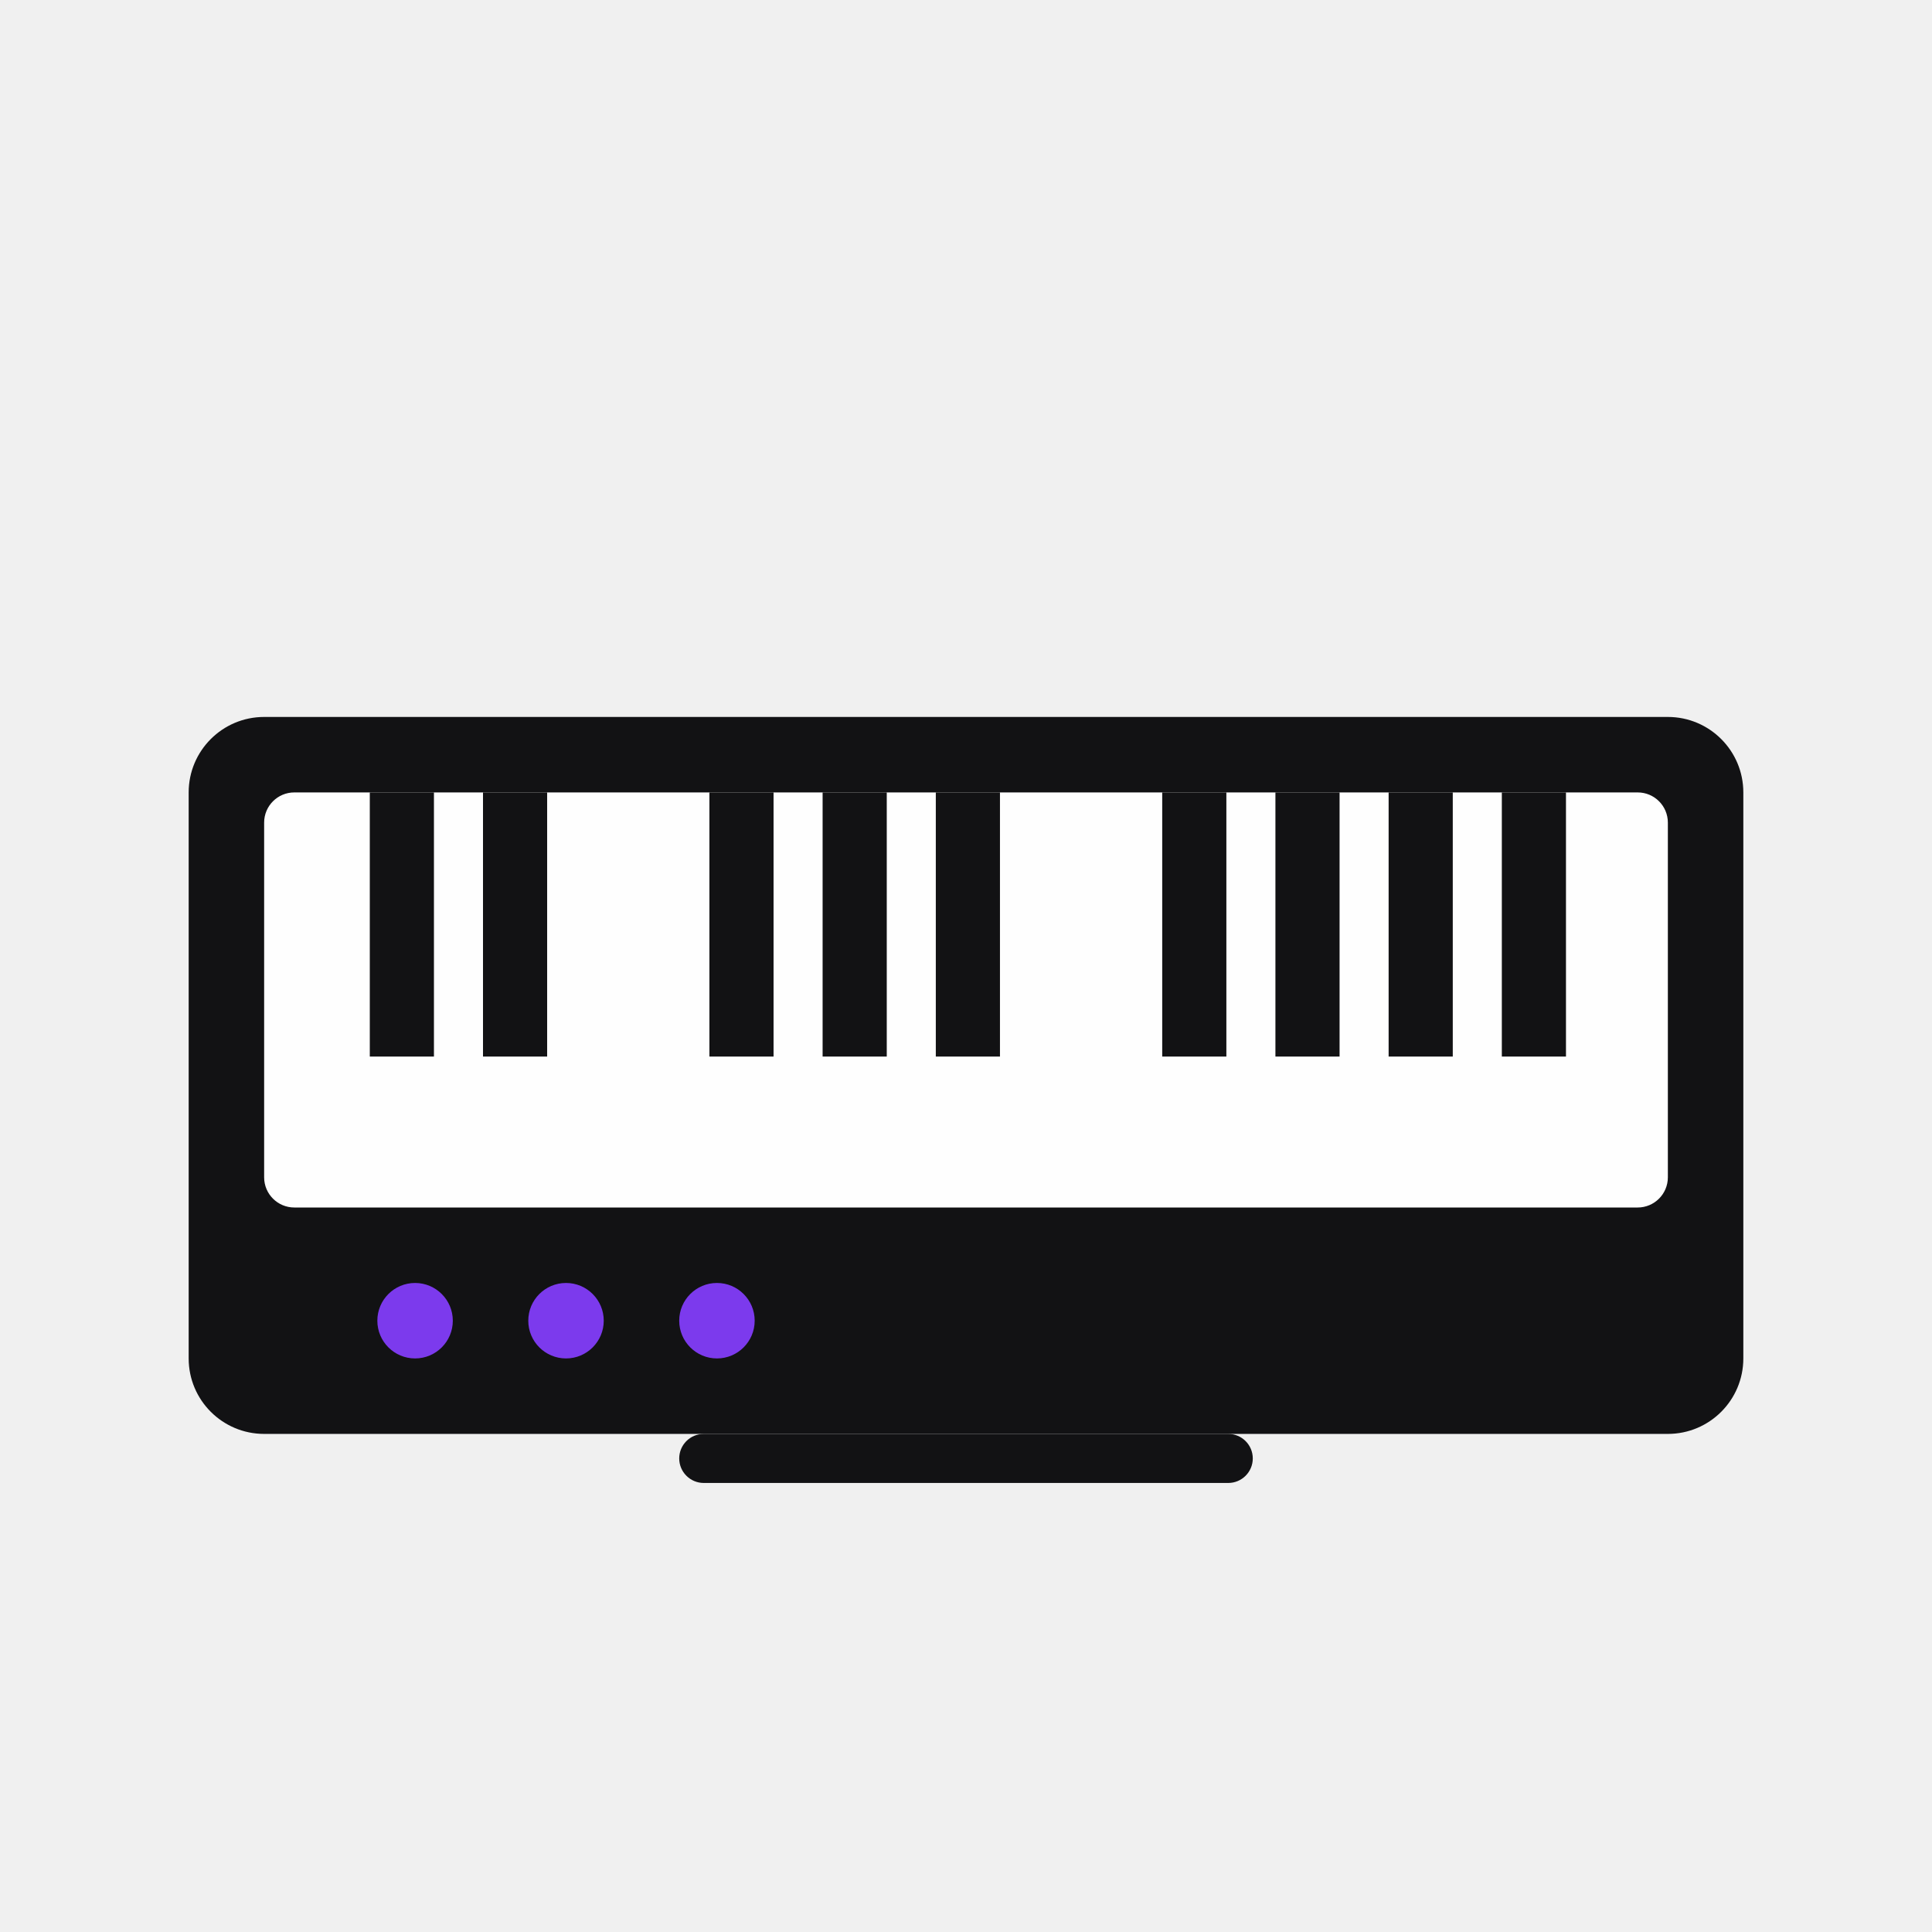
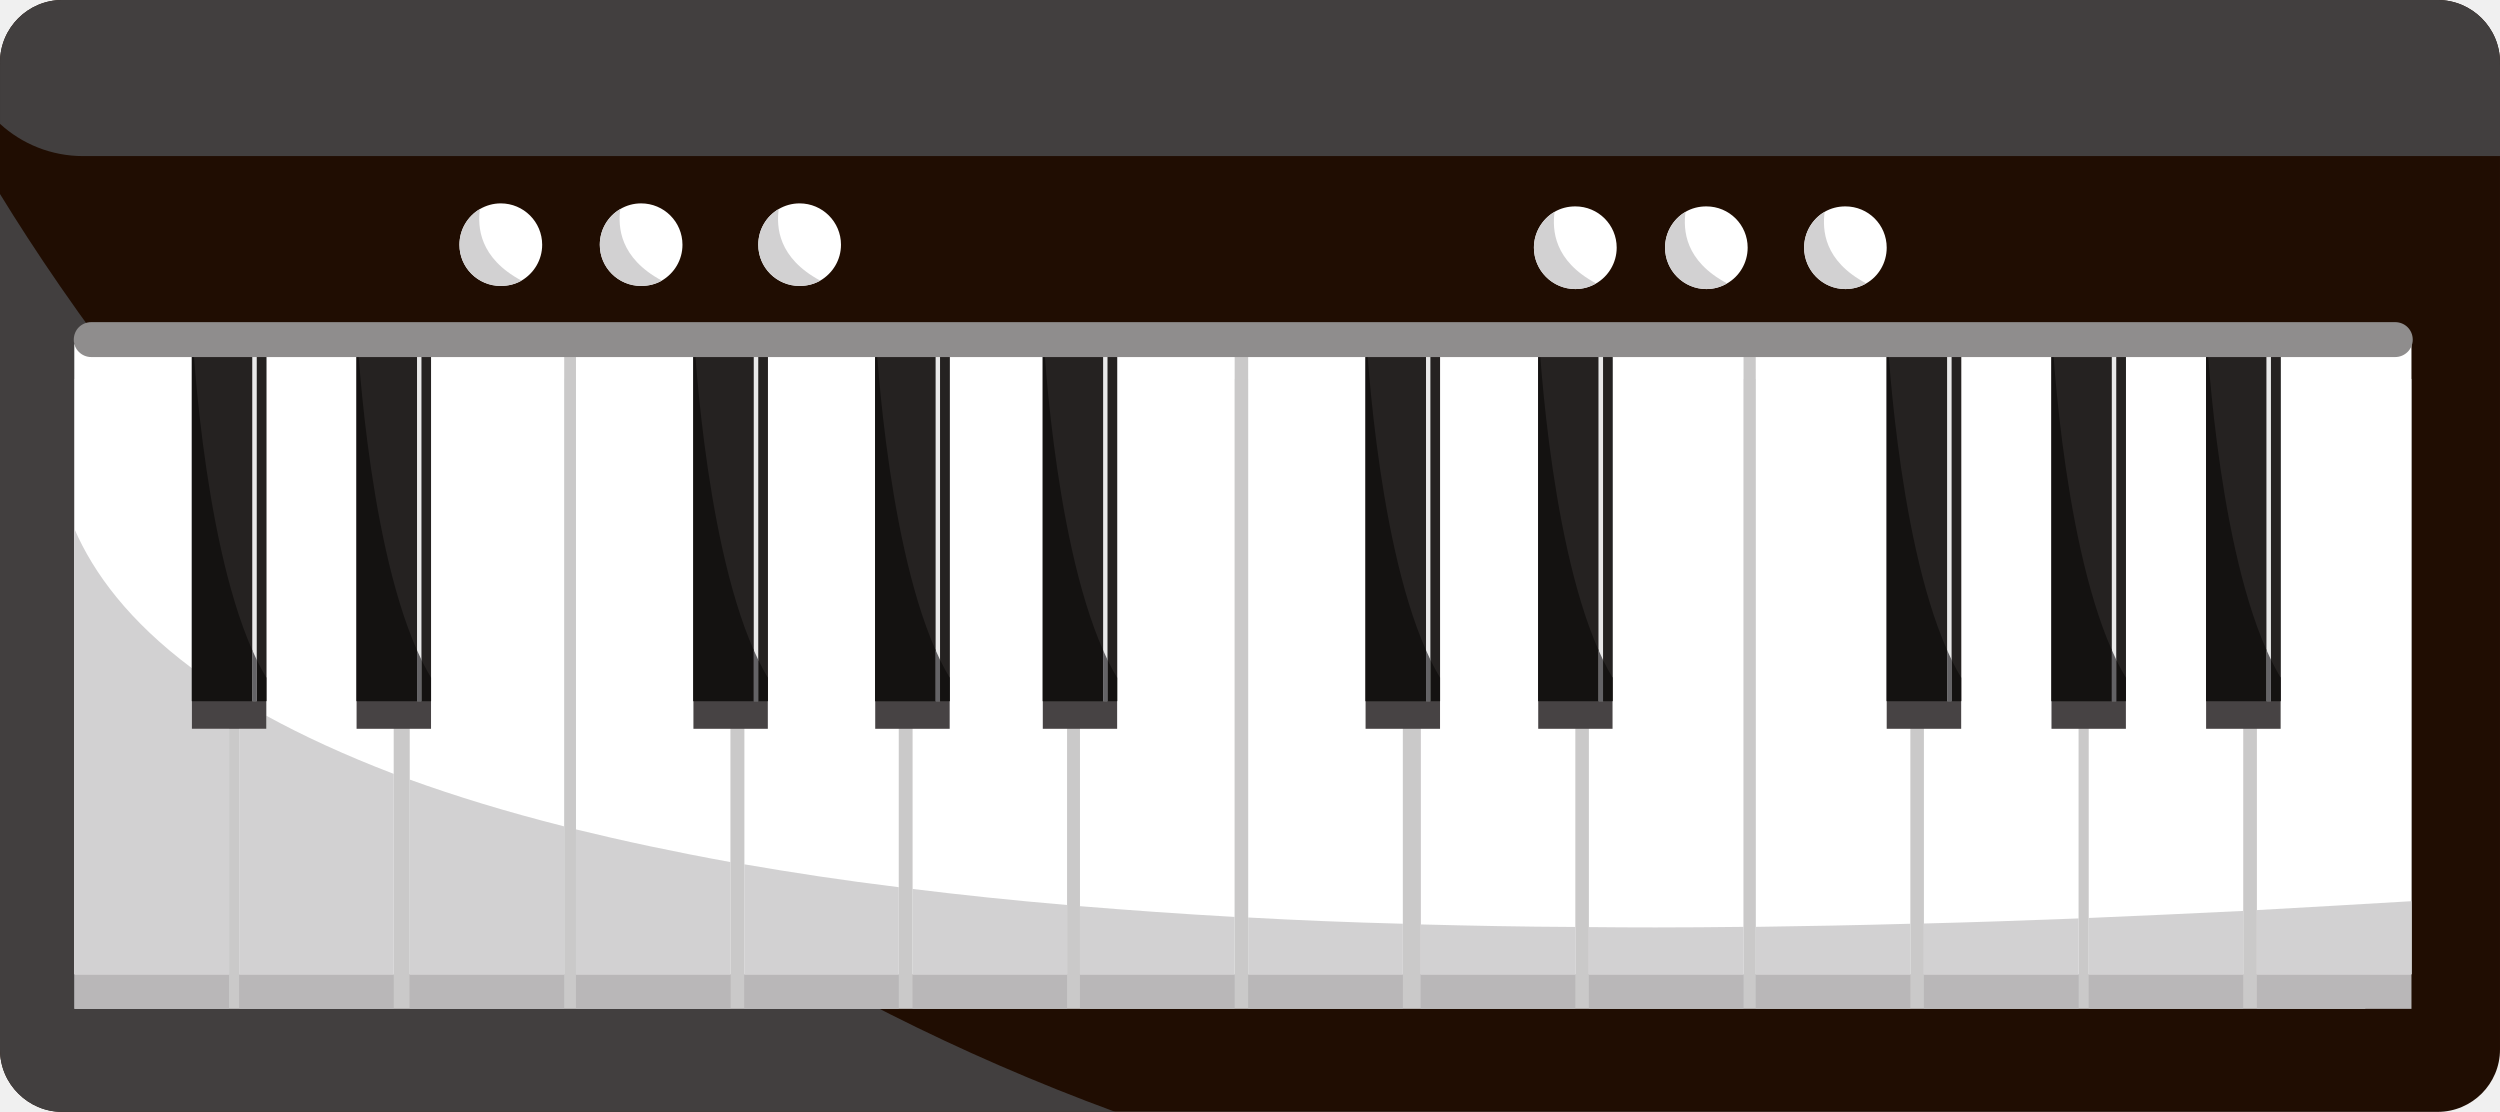
- <svg xmlns="http://www.w3.org/2000/svg" width="1024" height="1024" viewBox="0 0 1024 1024">
-   <rect x="100" y="380" width="824" height="380" rx="40" fill="#121214" />
-   <rect x="140" y="420" width="744" height="220" rx="16" fill="#FEFEFE" />
-   <rect x="196" y="420" width="34" height="140" fill="#121214" />
-   <rect x="256" y="420" width="34" height="140" fill="#121214" />
-   <rect x="376" y="420" width="34" height="140" fill="#121214" />
-   <rect x="436" y="420" width="34" height="140" fill="#121214" />
-   <rect x="496" y="420" width="34" height="140" fill="#121214" />
-   <rect x="616" y="420" width="34" height="140" fill="#121214" />
-   <rect x="676" y="420" width="34" height="140" fill="#121214" />
-   <rect x="736" y="420" width="34" height="140" fill="#121214" />
-   <rect x="796" y="420" width="34" height="140" fill="#121214" />
-   <circle cx="220" cy="700" r="20" fill="#7C3AED" />
-   <circle cx="300" cy="700" r="20" fill="#7C3AED" />
-   <circle cx="380" cy="700" r="20" fill="#7C3AED" />
-   <rect x="360" y="760" width="304" height="26" rx="13" fill="#121214" />
+ <svg xmlns="http://www.w3.org/2000/svg" width="76.275mm" height="33.923mm" viewBox="0 0 76.275 33.923" version="1.1" id="svg1" xml:space="preserve">
+   <defs id="defs1" />
+   <g id="g1" transform="matrix(0.2645833,0,0,0.2645833,-192.2258,-94.5339)">
+     <g id="g2">
+       <path id="path105" d="m 1014.796,364.72 h 0.01 v 113.6 c 0,3.96 -3.233,7.187 -7.193,7.187 H 733.711 c -1.977,0 -3.767,-0.8 -5.072,-2.107 -1.308,-1.293 -2.116,-3.093 -2.116,-5.08 v -113.6 h 0.015 l -0.015,-0.24 c 0,-3.973 3.233,-7.187 7.188,-7.187 h 273.899 c 3.96,0 7.193,3.213 7.193,7.187 l -0.01,0.24" style="fill:#200d02;fill-opacity:1;fill-rule:nonzero;stroke:none;stroke-width:0.133" />
+       <path id="path106" d="M 855.128,485.507 H 733.711 c -1.977,0 -3.767,-0.8 -5.072,-2.107 -1.308,-1.293 -2.116,-3.093 -2.116,-5.08 v -98.653 c 15.371,25.067 55.456,79 128.605,105.84" style="fill:#423f3f;fill-opacity:1;fill-rule:nonzero;stroke:none;stroke-width:0.133" />
+       <path id="path107" d="M 735.111,473.627 H 999.275 V 397.006 H 735.111 Z" style="fill:#cac9c9;fill-opacity:1;fill-rule:nonzero;stroke:none;stroke-width:0.133" />
+       <path id="path108" d="m 735.111,473.627 h 17.824 v -72.636 h -17.824 z" style="fill:#b9b7b8;fill-opacity:1;fill-rule:nonzero;stroke:none;stroke-width:0.133" />
+       <path id="path109" d="m 735.111,469.64 h 17.824 v -72.636 h -17.824 z" style="fill:#ffffff;fill-opacity:1;fill-rule:nonzero;stroke:none;stroke-width:0.133" />
+       <path id="path110" d="m 754.096,473.627 h 17.832 v -72.636 h -17.832 z" style="fill:#b9b7b8;fill-opacity:1;fill-rule:nonzero;stroke:none;stroke-width:0.133" />
+       <path id="path111" d="m 754.096,469.64 h 17.832 v -72.636 h -17.832 z" style="fill:#ffffff;fill-opacity:1;fill-rule:nonzero;stroke:none;stroke-width:0.133" />
+       <path id="path112" d="m 773.745,473.627 h 17.837 v -72.636 h -17.837 z" style="fill:#b9b7b8;fill-opacity:1;fill-rule:nonzero;stroke:none;stroke-width:0.133" />
+       <path id="path113" d="m 773.759,469.64 h 17.824 v -72.636 h -17.824 z" style="fill:#ffffff;fill-opacity:1;fill-rule:nonzero;stroke:none;stroke-width:0.133" />
+       <path id="path114" d="m 792.94,473.627 h 17.837 v -72.636 h -17.837 z" style="fill:#b9b7b8;fill-opacity:1;fill-rule:nonzero;stroke:none;stroke-width:0.133" />
+       <path id="path115" d="m 792.94,469.64 h 17.822 v -72.636 h -17.822 z" style="fill:#ffffff;fill-opacity:1;fill-rule:nonzero;stroke:none;stroke-width:0.133" />
+       <path id="path116" d="m 812.336,473.627 h 17.831 v -72.636 h -17.831 z" style="fill:#b9b7b8;fill-opacity:1;fill-rule:nonzero;stroke:none;stroke-width:0.133" />
+       <path id="path117" d="m 812.352,469.64 h 17.815 v -72.636 h -17.815 z" style="fill:#ffffff;fill-opacity:1;fill-rule:nonzero;stroke:none;stroke-width:0.133" />
+       <path id="path118" d="m 831.748,473.627 h 17.823 v -72.636 h -17.823 z" style="fill:#b9b7b8;fill-opacity:1;fill-rule:nonzero;stroke:none;stroke-width:0.133" />
+       <path id="path119" d="m 831.748,469.64 h 17.823 v -72.636 h -17.823 z" style="fill:#ffffff;fill-opacity:1;fill-rule:nonzero;stroke:none;stroke-width:0.133" />
+       <path id="path120" d="m 851.057,473.627 h 17.839 v -72.636 h -17.839 z" style="fill:#b9b7b8;fill-opacity:1;fill-rule:nonzero;stroke:none;stroke-width:0.133" />
+       <path id="path121" d="m 851.057,469.64 h 17.839 v -72.636 h -17.839 z" style="fill:#ffffff;fill-opacity:1;fill-rule:nonzero;stroke:none;stroke-width:0.133" />
+       <path id="path122" d="m 870.453,473.627 h 17.839 v -72.636 h -17.839 z" style="fill:#b9b7b8;fill-opacity:1;fill-rule:nonzero;stroke:none;stroke-width:0.133" />
+       <path id="path123" d="m 870.453,469.64 h 17.839 v -72.636 h -17.839 z" style="fill:#ffffff;fill-opacity:1;fill-rule:nonzero;stroke:none;stroke-width:0.133" />
+       <path id="path124" d="m 890.341,473.627 h 17.839 v -72.636 h -17.839 z" style="fill:#b9b7b8;fill-opacity:1;fill-rule:nonzero;stroke:none;stroke-width:0.133" />
+       <path id="path125" d="m 890.356,469.64 h 17.832 v -72.636 h -17.832 z" style="fill:#ffffff;fill-opacity:1;fill-rule:nonzero;stroke:none;stroke-width:0.133" />
+       <path id="path126" d="m 909.737,473.627 h 17.839 v -72.636 h -17.839 z" style="fill:#b9b7b8;fill-opacity:1;fill-rule:nonzero;stroke:none;stroke-width:0.133" />
+       <path id="path127" d="m 909.737,469.64 h 17.839 v -72.636 h -17.839 z" style="fill:#ffffff;fill-opacity:1;fill-rule:nonzero;stroke:none;stroke-width:0.133" />
+       <path id="path128" d="m 928.976,473.627 h 17.837 v -72.636 h -17.837 z" style="fill:#b9b7b8;fill-opacity:1;fill-rule:nonzero;stroke:none;stroke-width:0.133" />
+       <path id="path129" d="m 928.983,469.64 h 17.837 v -72.636 h -17.837 z" style="fill:#ffffff;fill-opacity:1;fill-rule:nonzero;stroke:none;stroke-width:0.133" />
+       <path id="path130" d="m 948.372,473.627 h 17.847 v -72.636 h -17.847 z" style="fill:#b9b7b8;fill-opacity:1;fill-rule:nonzero;stroke:none;stroke-width:0.133" />
+       <path id="path131" d="m 948.372,469.64 h 17.847 v -72.636 h -17.847 z" style="fill:#ffffff;fill-opacity:1;fill-rule:nonzero;stroke:none;stroke-width:0.133" />
+       <path id="path132" d="m 967.372,473.627 h 17.824 v -72.636 h -17.824 z" style="fill:#b9b7b8;fill-opacity:1;fill-rule:nonzero;stroke:none;stroke-width:0.133" />
+       <path id="path133" d="m 967.372,469.64 h 17.831 v -72.636 h -17.831 z" style="fill:#ffffff;fill-opacity:1;fill-rule:nonzero;stroke:none;stroke-width:0.133" />
+       <path id="path134" d="m 986.768,473.627 h 17.83 v -72.636 h -17.83 z" style="fill:#b9b7b8;fill-opacity:1;fill-rule:nonzero;stroke:none;stroke-width:0.133" />
+       <path id="path135" d="m 986.768,469.64 h 17.83 v -72.636 h -17.83 z" style="fill:#ffffff;fill-opacity:1;fill-rule:nonzero;stroke:none;stroke-width:0.133" />
+       <path id="path136" d="m 752.935,469.64 v 0 h -17.824 v -51.347 c 2.208,5.107 6.305,10.64 13.539,16.053 v 6.987 h 4.285 v 28.307" style="fill:#d2d1d2;fill-opacity:1;fill-rule:nonzero;stroke:none;stroke-width:0.133" />
+       <path id="path137" d="m 771.928,469.64 v 0 h -17.832 v -28.307 h 3.139 v -1.507 c 4.181,2.293 9.045,4.547 14.693,6.707 v 23.107" style="fill:#d2d1d2;fill-opacity:1;fill-rule:nonzero;stroke:none;stroke-width:0.133" />
+       <path id="path138" d="m 791.583,469.64 v 0 h -17.824 v -22.453 c 5.263,1.907 11.171,3.72 17.824,5.4 v 17.053" style="fill:#d2d1d2;fill-opacity:1;fill-rule:nonzero;stroke:none;stroke-width:0.133" />
+       <path id="path139" d="m 810.763,469.64 h -17.823 v -16.707 c 5.44,1.333 11.379,2.6 17.823,3.773 v 12.933" style="fill:#d2d1d2;fill-opacity:1;fill-rule:nonzero;stroke:none;stroke-width:0.133" />
+       <path id="path140" d="m 830.167,469.64 v 0 h -17.815 v -12.68 c 5.555,0.96 11.479,1.867 17.815,2.64 v 10.04" style="fill:#d2d1d2;fill-opacity:1;fill-rule:nonzero;stroke:none;stroke-width:0.133" />
+       <path id="path141" d="m 849.571,469.64 v 0 h -17.823 v -9.84 c 5.62,0.693 11.559,1.32 17.823,1.853 v 7.987" style="fill:#d2d1d2;fill-opacity:1;fill-rule:nonzero;stroke:none;stroke-width:0.133" />
+       <path id="path142" d="m 868.896,469.64 v 0 h -17.839 v -7.853 c 5.685,0.467 11.611,0.893 17.839,1.24 v 6.613" style="fill:#d2d1d2;fill-opacity:1;fill-rule:nonzero;stroke:none;stroke-width:0.133" />
+       <path id="path143" d="m 888.292,469.64 v 0 h -17.839 v -6.547 c 5.708,0.32 11.648,0.56 17.839,0.72 v 5.827" style="fill:#d2d1d2;fill-opacity:1;fill-rule:nonzero;stroke:none;stroke-width:0.133" />
+       <path id="path144" d="m 908.188,469.64 h -17.832 v -5.747 c 5.736,0.147 11.675,0.267 17.832,0.293 v 5.453" style="fill:#d2d1d2;fill-opacity:1;fill-rule:nonzero;stroke:none;stroke-width:0.133" />
+       <path id="path145" d="m 927.576,469.64 v 0 h -17.839 v -5.44 c 2.529,0.027 5.093,0.04 7.692,0.04 3.328,0 6.711,-0.027 10.147,-0.067 v 5.467" style="fill:#d2d1d2;fill-opacity:1;fill-rule:nonzero;stroke:none;stroke-width:0.133" />
+       <path id="path146" d="m 946.82,469.64 h -17.837 v -5.467 c 5.78,-0.08 11.725,-0.187 17.837,-0.36 v 5.827" style="fill:#d2d1d2;fill-opacity:1;fill-rule:nonzero;stroke:none;stroke-width:0.133" />
+       <path id="path147" d="m 966.219,469.64 v 0 h -17.847 v -5.853 c 5.803,-0.147 11.735,-0.347 17.847,-0.587 v 6.44" style="fill:#d2d1d2;fill-opacity:1;fill-rule:nonzero;stroke:none;stroke-width:0.133" />
+       <path id="path148" d="m 985.203,469.64 h -17.831 v -6.493 c 5.795,-0.24 11.74,-0.52 17.831,-0.813 v 7.307" style="fill:#d2d1d2;fill-opacity:1;fill-rule:nonzero;stroke:none;stroke-width:0.133" />
+       <path id="path149" d="m 1004.599,469.64 v 0 h -17.831 v -7.4 c 5.817,-0.32 11.749,-0.667 17.831,-1.027 v 8.427" style="fill:#d2d1d2;fill-opacity:1;fill-rule:nonzero;stroke:none;stroke-width:0.133" />
+       <path id="path150" d="m 748.649,441.333 h 8.585 v -43.525 h -8.585 z" style="fill:#474344;fill-opacity:1;fill-rule:nonzero;stroke:none;stroke-width:0.133" />
+       <path id="path151" d="m 748.649,438.147 h 8.585 v -43.528 h -8.585 z" style="fill:#252221;fill-opacity:1;fill-rule:nonzero;stroke:none;stroke-width:0.133" />
+       <path id="path152" d="m 755.612,438.147 h 0.517 v -43.528 h -0.517 z" style="fill:#e9e9e9;fill-opacity:1;fill-rule:nonzero;stroke:none;stroke-width:0.133" />
+       <path id="path153" d="m 757.235,438.147 h -8.585 8.585" style="fill:#232223;fill-opacity:1;fill-rule:nonzero;stroke:none;stroke-width:0.133" />
+       <path id="path154" d="m 757.235,438.147 v 0 h -1.105 v -4.76 c 0.352,0.72 0.72,1.413 1.105,2.053 v 2.707 m -1.623,0 h -6.963 v -43.533 c 0,0 1.057,24.227 6.963,37.653 v 5.88" style="fill:#141211;fill-opacity:1;fill-rule:nonzero;stroke:none;stroke-width:0.133" />
+       <path id="path155" d="m 756.129,438.147 h -0.517 v -5.88 c 0.168,0.373 0.341,0.747 0.517,1.12 v 4.76" style="fill:#646366;fill-opacity:1;fill-rule:nonzero;stroke:none;stroke-width:0.133" />
+       <path id="path156" d="m 767.641,441.333 h 8.585 v -43.525 h -8.585 z" style="fill:#474344;fill-opacity:1;fill-rule:nonzero;stroke:none;stroke-width:0.133" />
+       <path id="path157" d="m 767.641,438.147 h 8.585 v -43.528 h -8.585 z" style="fill:#252221;fill-opacity:1;fill-rule:nonzero;stroke:none;stroke-width:0.133" />
+       <path id="path158" d="m 774.611,438.147 h 0.512 v -43.528 h -0.512 z" style="fill:#e9e9e9;fill-opacity:1;fill-rule:nonzero;stroke:none;stroke-width:0.133" />
+       <path id="path159" d="m 776.227,438.147 h -8.585 8.585" style="fill:#232223;fill-opacity:1;fill-rule:nonzero;stroke:none;stroke-width:0.133" />
+       <path id="path160" d="m 776.227,438.147 v 0 h -1.104 v -4.76 c 0.352,0.72 0.72,1.413 1.104,2.053 v 2.707 m -1.616,0 h -6.969 v -43.533 c 0,0 1.053,24.253 6.969,37.667 v 5.867" style="fill:#141211;fill-opacity:1;fill-rule:nonzero;stroke:none;stroke-width:0.133" />
+       <path id="path161" d="m 775.123,438.147 h -0.512 v -5.867 c 0.167,0.373 0.337,0.747 0.512,1.107 v 4.76" style="fill:#646366;fill-opacity:1;fill-rule:nonzero;stroke:none;stroke-width:0.133" />
+       <path id="path162" d="m 806.484,441.333 h 8.58 v -43.525 h -8.58 z" style="fill:#474344;fill-opacity:1;fill-rule:nonzero;stroke:none;stroke-width:0.133" />
+       <path id="path163" d="m 806.476,438.147 h 8.588 v -43.528 h -8.588 z" style="fill:#252221;fill-opacity:1;fill-rule:nonzero;stroke:none;stroke-width:0.133" />
+       <path id="path164" d="m 813.44,438.147 h 0.52 v -43.528 h -0.52 z" style="fill:#e9e9e9;fill-opacity:1;fill-rule:nonzero;stroke:none;stroke-width:0.133" />
+       <path id="path165" d="m 815.064,438.147 h -8.58 8.58" style="fill:#232223;fill-opacity:1;fill-rule:nonzero;stroke:none;stroke-width:0.133" />
+       <path id="path166" d="m 815.064,438.147 v 0 h -1.104 v -4.76 c 0.352,0.72 0.719,1.413 1.104,2.053 v 2.707 m -1.624,0 h -6.956 -0.008 v -43.533 c 0,0 1.055,24.227 6.964,37.653 v 5.88" style="fill:#141211;fill-opacity:1;fill-rule:nonzero;stroke:none;stroke-width:0.133" />
+       <path id="path167" d="m 813.96,438.147 h -0.52 v -5.88 c 0.169,0.373 0.343,0.747 0.52,1.12 v 4.76" style="fill:#646366;fill-opacity:1;fill-rule:nonzero;stroke:none;stroke-width:0.133" />
+       <path id="path168" d="m 827.447,441.333 h 8.586 v -43.525 h -8.586 z" style="fill:#474344;fill-opacity:1;fill-rule:nonzero;stroke:none;stroke-width:0.133" />
+       <path id="path169" d="m 827.44,438.147 h 8.593 v -43.528 h -8.593 z" style="fill:#252221;fill-opacity:1;fill-rule:nonzero;stroke:none;stroke-width:0.133" />
+       <path id="path170" d="m 834.411,438.147 h 0.51 v -43.528 h -0.51 z" style="fill:#e9e9e9;fill-opacity:1;fill-rule:nonzero;stroke:none;stroke-width:0.133" />
+       <path id="path171" d="m 836.033,438.147 h -8.587 8.587" style="fill:#232223;fill-opacity:1;fill-rule:nonzero;stroke:none;stroke-width:0.133" />
+       <path id="path172" d="m 836.033,438.147 v 0 h -1.112 v -4.773 c 0.355,0.733 0.725,1.427 1.112,2.067 v 2.707 m -1.623,0 h -6.964 -0.007 v -43.533 c 0,0 1.059,24.227 6.971,37.653 v 5.88" style="fill:#141211;fill-opacity:1;fill-rule:nonzero;stroke:none;stroke-width:0.133" />
+       <path id="path173" d="m 834.921,438.147 h -0.511 v -5.88 c 0.167,0.373 0.337,0.747 0.511,1.107 v 4.773" style="fill:#646366;fill-opacity:1;fill-rule:nonzero;stroke:none;stroke-width:0.133" />
+       <path id="path174" d="m 846.771,441.333 h 8.573 v -43.525 h -8.573 z" style="fill:#474344;fill-opacity:1;fill-rule:nonzero;stroke:none;stroke-width:0.133" />
+       <path id="path175" d="m 846.771,438.147 h 8.573 v -43.528 h -8.573 z" style="fill:#252221;fill-opacity:1;fill-rule:nonzero;stroke:none;stroke-width:0.133" />
+       <path id="path176" d="m 853.727,438.147 h 0.506 v -43.528 h -0.506 z" style="fill:#e9e9e9;fill-opacity:1;fill-rule:nonzero;stroke:none;stroke-width:0.133" />
+       <path id="path177" d="m 855.344,438.147 h -8.573 8.573" style="fill:#232223;fill-opacity:1;fill-rule:nonzero;stroke:none;stroke-width:0.133" />
+       <path id="path178" d="m 855.344,438.147 v 0 h -1.112 v -4.773 c 0.353,0.733 0.724,1.427 1.112,2.067 v 2.707 m -1.617,0 h -6.956 v -43.533 c 0,0 1.043,24.24 6.956,37.667 v 5.867" style="fill:#141211;fill-opacity:1;fill-rule:nonzero;stroke:none;stroke-width:0.133" />
+       <path id="path179" d="m 854.232,438.147 h -0.505 v -5.867 c 0.164,0.373 0.332,0.733 0.505,1.093 v 4.773" style="fill:#646366;fill-opacity:1;fill-rule:nonzero;stroke:none;stroke-width:0.133" />
+       <path id="path180" d="m 883.992,441.333 h 8.586 v -43.525 h -8.586 z" style="fill:#474344;fill-opacity:1;fill-rule:nonzero;stroke:none;stroke-width:0.133" />
+       <path id="path181" d="m 883.992,438.147 h 8.586 v -43.528 h -8.586 z" style="fill:#252221;fill-opacity:1;fill-rule:nonzero;stroke:none;stroke-width:0.133" />
+       <path id="path182" d="m 890.961,438.147 h 0.505 v -43.528 h -0.505 z" style="fill:#e9e9e9;fill-opacity:1;fill-rule:nonzero;stroke:none;stroke-width:0.133" />
+       <path id="path183" d="m 892.579,438.147 h -8.587 8.587" style="fill:#232223;fill-opacity:1;fill-rule:nonzero;stroke:none;stroke-width:0.133" />
+       <path id="path184" d="m 892.579,438.147 v 0 h -1.112 v -4.773 c 0.353,0.733 0.724,1.427 1.112,2.067 v 2.707 m -1.617,0 h -6.969 v -43.533 c 0,0 1.047,24.253 6.969,37.667 v 5.867" style="fill:#141211;fill-opacity:1;fill-rule:nonzero;stroke:none;stroke-width:0.133" />
+       <path id="path185" d="m 891.467,438.147 h -0.505 v -5.867 c 0.164,0.373 0.333,0.733 0.505,1.093 v 4.773" style="fill:#646366;fill-opacity:1;fill-rule:nonzero;stroke:none;stroke-width:0.133" />
+       <path id="path186" d="m 903.901,441.333 h 8.57 v -43.525 h -8.57 z" style="fill:#474344;fill-opacity:1;fill-rule:nonzero;stroke:none;stroke-width:0.133" />
+       <path id="path187" d="m 903.901,438.147 h 8.57 v -43.528 h -8.57 z" style="fill:#252221;fill-opacity:1;fill-rule:nonzero;stroke:none;stroke-width:0.133" />
+       <path id="path188" d="m 910.849,438.147 h 0.527 v -43.528 h -0.527 z" style="fill:#e9e9e9;fill-opacity:1;fill-rule:nonzero;stroke:none;stroke-width:0.133" />
+       <path id="path189" d="m 912.472,438.147 h -8.571 8.571" style="fill:#232223;fill-opacity:1;fill-rule:nonzero;stroke:none;stroke-width:0.133" />
+       <path id="path190" d="m 912.472,438.147 v 0 h -1.096 v -4.747 c 0.349,0.72 0.715,1.4 1.096,2.04 v 2.707 m -1.623,0 h -6.948 v -43.533 c 0,0 1.045,24.227 6.948,37.64 v 5.893" style="fill:#141211;fill-opacity:1;fill-rule:nonzero;stroke:none;stroke-width:0.133" />
+       <path id="path191" d="m 911.376,438.147 h -0.527 v -5.893 c 0.171,0.4 0.347,0.773 0.527,1.147 v 4.747" style="fill:#646366;fill-opacity:1;fill-rule:nonzero;stroke:none;stroke-width:0.133" />
+       <path id="path192" d="m 944.085,441.333 h 8.588 v -43.525 h -8.588 z" style="fill:#474344;fill-opacity:1;fill-rule:nonzero;stroke:none;stroke-width:0.133" />
+       <path id="path193" d="m 944.085,438.147 h 8.588 v -43.528 h -8.588 z" style="fill:#252221;fill-opacity:1;fill-rule:nonzero;stroke:none;stroke-width:0.133" />
+       <path id="path194" d="m 951.049,438.147 h 0.52 v -43.528 h -0.52 z" style="fill:#e9e9e9;fill-opacity:1;fill-rule:nonzero;stroke:none;stroke-width:0.133" />
+       <path id="path195" d="m 952.673,438.147 h -8.588 8.588" style="fill:#232223;fill-opacity:1;fill-rule:nonzero;stroke:none;stroke-width:0.133" />
+       <path id="path196" d="m 952.673,438.147 v 0 h -1.104 v -4.76 c 0.352,0.72 0.72,1.413 1.104,2.053 v 2.707 m -1.624,0 h -6.964 v -43.533 c 0,0 1.055,24.227 6.964,37.653 v 5.88" style="fill:#141211;fill-opacity:1;fill-rule:nonzero;stroke:none;stroke-width:0.133" />
+       <path id="path197" d="m 951.569,438.147 h -0.52 v -5.88 c 0.169,0.373 0.343,0.76 0.52,1.12 v 4.76" style="fill:#646366;fill-opacity:1;fill-rule:nonzero;stroke:none;stroke-width:0.133" />
+       <path id="path198" d="m 963.087,441.333 h 8.58 v -43.525 h -8.58 z" style="fill:#474344;fill-opacity:1;fill-rule:nonzero;stroke:none;stroke-width:0.133" />
+       <path id="path199" d="m 963.087,438.147 h 8.58 v -43.528 h -8.58 z" style="fill:#252221;fill-opacity:1;fill-rule:nonzero;stroke:none;stroke-width:0.133" />
+       <path id="path200" d="m 970.041,438.147 h 0.514 v -43.528 h -0.514 z" style="fill:#e9e9e9;fill-opacity:1;fill-rule:nonzero;stroke:none;stroke-width:0.133" />
+       <path id="path201" d="m 971.667,438.147 h -8.58 8.58" style="fill:#232223;fill-opacity:1;fill-rule:nonzero;stroke:none;stroke-width:0.133" />
+       <path id="path202" d="m 971.667,438.147 v 0 h -1.112 v -4.773 c 0.355,0.733 0.724,1.427 1.112,2.067 v 2.707 m -1.625,0 h -6.955 v -43.533 c 0,0 1.047,24.227 6.955,37.64 v 5.893" style="fill:#141211;fill-opacity:1;fill-rule:nonzero;stroke:none;stroke-width:0.133" />
+       <path id="path203" d="m 970.555,438.147 h -0.513 v -5.893 c 0.168,0.387 0.339,0.76 0.513,1.12 v 4.773" style="fill:#646366;fill-opacity:1;fill-rule:nonzero;stroke:none;stroke-width:0.133" />
+       <path id="path204" d="m 980.916,441.333 h 8.595 v -43.525 h -8.595 z" style="fill:#474344;fill-opacity:1;fill-rule:nonzero;stroke:none;stroke-width:0.133" />
+       <path id="path205" d="m 980.916,438.147 h 8.595 v -43.528 h -8.595 z" style="fill:#252221;fill-opacity:1;fill-rule:nonzero;stroke:none;stroke-width:0.133" />
+       <path id="path206" d="m 987.872,438.147 h 0.521 v -43.528 h -0.521 z" style="fill:#e9e9e9;fill-opacity:1;fill-rule:nonzero;stroke:none;stroke-width:0.133" />
+       <path id="path207" d="m 989.511,438.147 h -8.595 8.595" style="fill:#232223;fill-opacity:1;fill-rule:nonzero;stroke:none;stroke-width:0.133" />
+       <path id="path208" d="m 989.511,438.147 v 0 h -1.117 v -4.787 c 0.356,0.733 0.728,1.427 1.117,2.08 v 2.707 m -1.639,0 h -6.956 v -43.533 c 0,0 1.04,24.2 6.956,37.627 v 5.907" style="fill:#141211;fill-opacity:1;fill-rule:nonzero;stroke:none;stroke-width:0.133" />
+       <path id="path209" d="m 988.393,438.147 h -0.521 v -5.907 c 0.169,0.387 0.344,0.76 0.521,1.12 v 4.787" style="fill:#646366;fill-opacity:1;fill-rule:nonzero;stroke:none;stroke-width:0.133" />
+       <path id="path210" d="m 1004.745,396.467 c 0,1.093 -0.909,2 -2.029,2 H 737.052 c -1.127,0 -2.021,-0.907 -2.021,-2 0,-1.147 0.895,-2.027 2.021,-2.027 H 1002.716 c 1.12,0 2.029,0.88 2.029,2.027" style="fill:#8f8d8d;fill-opacity:1;fill-rule:nonzero;stroke:none;stroke-width:0.133" />
+       <path id="path211" d="m 1014.797,364.72 h 0.01 v 10.573 H 736.113 c -3.701,0 -7.072,-1.413 -9.589,-3.72 v -6.853 h 0.013 l -0.013,-0.24 c 0,-3.973 3.231,-7.187 7.187,-7.187 h 273.899 c 3.961,0 7.195,3.213 7.195,7.187 l -0.01,0.24" style="fill:#423f3f;fill-opacity:1;fill-rule:nonzero;stroke:none;stroke-width:0.133" />
+       <path id="path212" d="m 789.043,385.52 c 0,1.76 -0.959,3.293 -2.381,4.133 -0.7,0.4 -1.523,0.613 -2.396,0.613 -2.633,0 -4.763,-2.12 -4.763,-4.747 0,-1.76 0.953,-3.293 2.36,-4.12 0.716,-0.413 1.537,-0.653 2.403,-0.653 2.635,0 4.777,2.133 4.777,4.773" style="fill:#ffffff;fill-opacity:1;fill-rule:nonzero;stroke:none;stroke-width:0.133" />
+       <path id="path213" d="m 784.265,390.267 c -2.633,0 -4.763,-2.12 -4.763,-4.747 0,-1.76 0.953,-3.293 2.36,-4.12 -0.267,2.053 -0.095,5.627 4.799,8.253 -0.7,0.4 -1.523,0.613 -2.396,0.613" style="fill:#d2d1d2;fill-opacity:1;fill-rule:nonzero;stroke:none;stroke-width:0.133" />
+       <path id="path214" d="m 805.221,385.52 c 0,1.76 -0.953,3.293 -2.381,4.133 -0.692,0.4 -1.523,0.613 -2.389,0.613 -2.633,0 -4.763,-2.12 -4.763,-4.747 0,-1.76 0.947,-3.293 2.361,-4.12 0.705,-0.413 1.521,-0.653 2.401,-0.653 2.635,0 4.771,2.133 4.771,4.773" style="fill:#ffffff;fill-opacity:1;fill-rule:nonzero;stroke:none;stroke-width:0.133" />
+       <path id="path215" d="m 800.451,390.267 c -2.633,0 -4.763,-2.12 -4.763,-4.747 0,-1.76 0.947,-3.293 2.361,-4.12 -0.268,2.053 -0.088,5.627 4.791,8.253 -0.692,0.4 -1.523,0.613 -2.389,0.613" style="fill:#d2d1d2;fill-opacity:1;fill-rule:nonzero;stroke:none;stroke-width:0.133" />
+       <path id="path216" d="m 823.5,385.52 c 0,1.76 -0.961,3.293 -2.389,4.133 -0.708,0.4 -1.515,0.613 -2.381,0.613 -2.641,0 -4.769,-2.12 -4.769,-4.747 0,-1.76 0.939,-3.293 2.36,-4.12 0.707,-0.413 1.529,-0.653 2.409,-0.653 2.628,0 4.771,2.133 4.771,4.773" style="fill:#ffffff;fill-opacity:1;fill-rule:nonzero;stroke:none;stroke-width:0.133" />
+       <path id="path217" d="m 818.729,390.267 c -2.641,0 -4.769,-2.12 -4.769,-4.747 0,-1.76 0.939,-3.293 2.36,-4.12 -0.275,2.053 -0.093,5.627 4.791,8.253 -0.708,0.4 -1.515,0.613 -2.381,0.613" style="fill:#d2d1d2;fill-opacity:1;fill-rule:nonzero;stroke:none;stroke-width:0.133" />
+       <path id="path218" d="m 912.949,385.853 c 0,1.747 -0.96,3.307 -2.368,4.12 -0.699,0.413 -1.521,0.653 -2.401,0.653 -2.635,0 -4.777,-2.147 -4.777,-4.773 0,-1.76 0.967,-3.307 2.381,-4.133 0.713,-0.413 1.521,-0.627 2.396,-0.627 2.64,0 4.769,2.12 4.769,4.76" style="fill:#ffffff;fill-opacity:1;fill-rule:nonzero;stroke:none;stroke-width:0.133" />
+       <path id="path219" d="m 908.18,390.627 c -2.635,0 -4.777,-2.147 -4.777,-4.773 0,-1.76 0.967,-3.307 2.381,-4.133 -0.267,2.08 -0.103,5.64 4.797,8.253 -0.699,0.413 -1.521,0.653 -2.401,0.653" style="fill:#d2d1d2;fill-opacity:1;fill-rule:nonzero;stroke:none;stroke-width:0.133" />
+       <path id="path220" d="m 928.052,385.853 c 0,1.747 -0.953,3.307 -2.368,4.12 -0.699,0.413 -1.528,0.653 -2.395,0.653 -2.625,0 -4.763,-2.147 -4.763,-4.773 0,-1.76 0.947,-3.307 2.36,-4.133 0.707,-0.413 1.521,-0.627 2.403,-0.627 2.641,0 4.763,2.12 4.763,4.76" style="fill:#ffffff;fill-opacity:1;fill-rule:nonzero;stroke:none;stroke-width:0.133" />
+       <path id="path221" d="m 923.289,390.627 c -2.625,0 -4.763,-2.147 -4.763,-4.773 0,-1.76 0.947,-3.307 2.36,-4.133 -0.267,2.08 -0.108,5.64 4.797,8.253 -0.699,0.413 -1.528,0.653 -2.395,0.653" style="fill:#d2d1d2;fill-opacity:1;fill-rule:nonzero;stroke:none;stroke-width:0.133" />
+       <path id="path222" d="m 944.085,385.853 c 0,1.747 -0.937,3.307 -2.359,4.12 -0.701,0.413 -1.536,0.653 -2.404,0.653 -2.633,0 -4.761,-2.147 -4.761,-4.773 0,-1.76 0.952,-3.307 2.365,-4.133 0.716,-0.413 1.524,-0.627 2.396,-0.627 2.641,0 4.763,2.12 4.763,4.76" style="fill:#ffffff;fill-opacity:1;fill-rule:nonzero;stroke:none;stroke-width:0.133" />
+       <path id="path223" d="m 939.323,390.627 c -2.633,0 -4.761,-2.147 -4.761,-4.773 0,-1.76 0.952,-3.307 2.365,-4.133 -0.265,2.08 -0.115,5.64 4.8,8.253 -0.701,0.413 -1.536,0.653 -2.404,0.653" style="fill:#d2d1d2;fill-opacity:1;fill-rule:nonzero;stroke:none;stroke-width:0.133" />
+     </g>
+   </g>
</svg>
